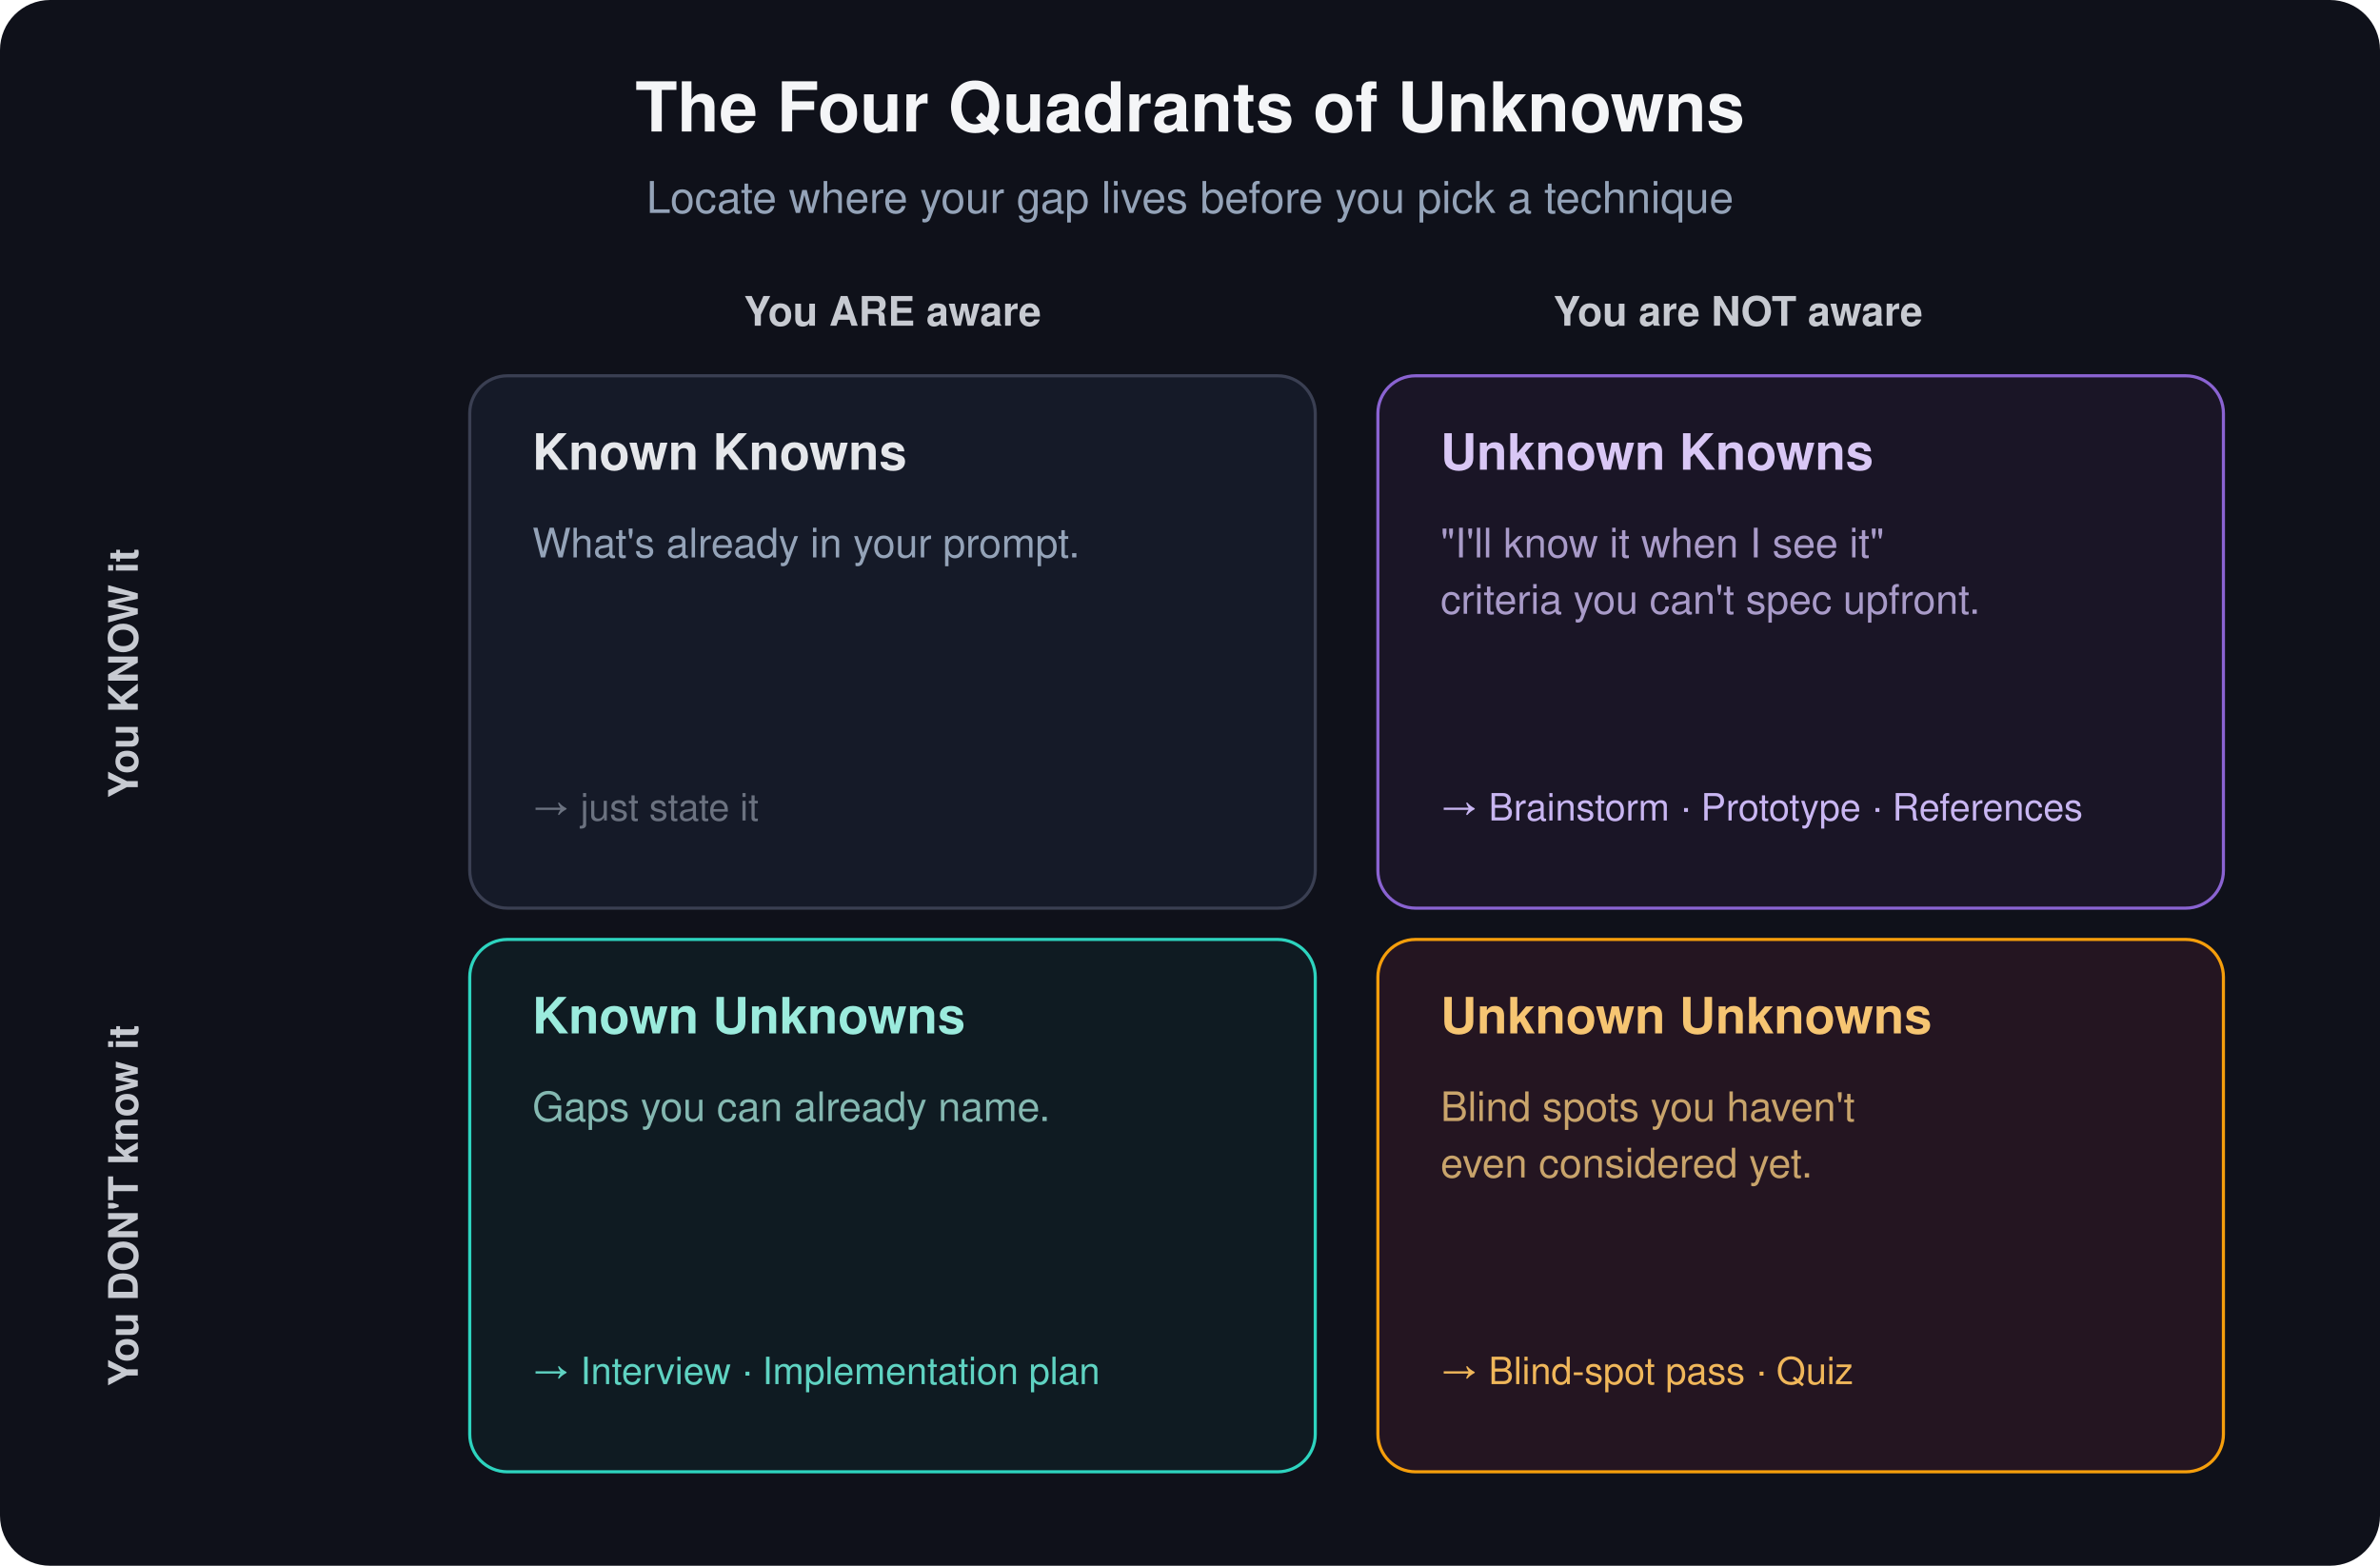
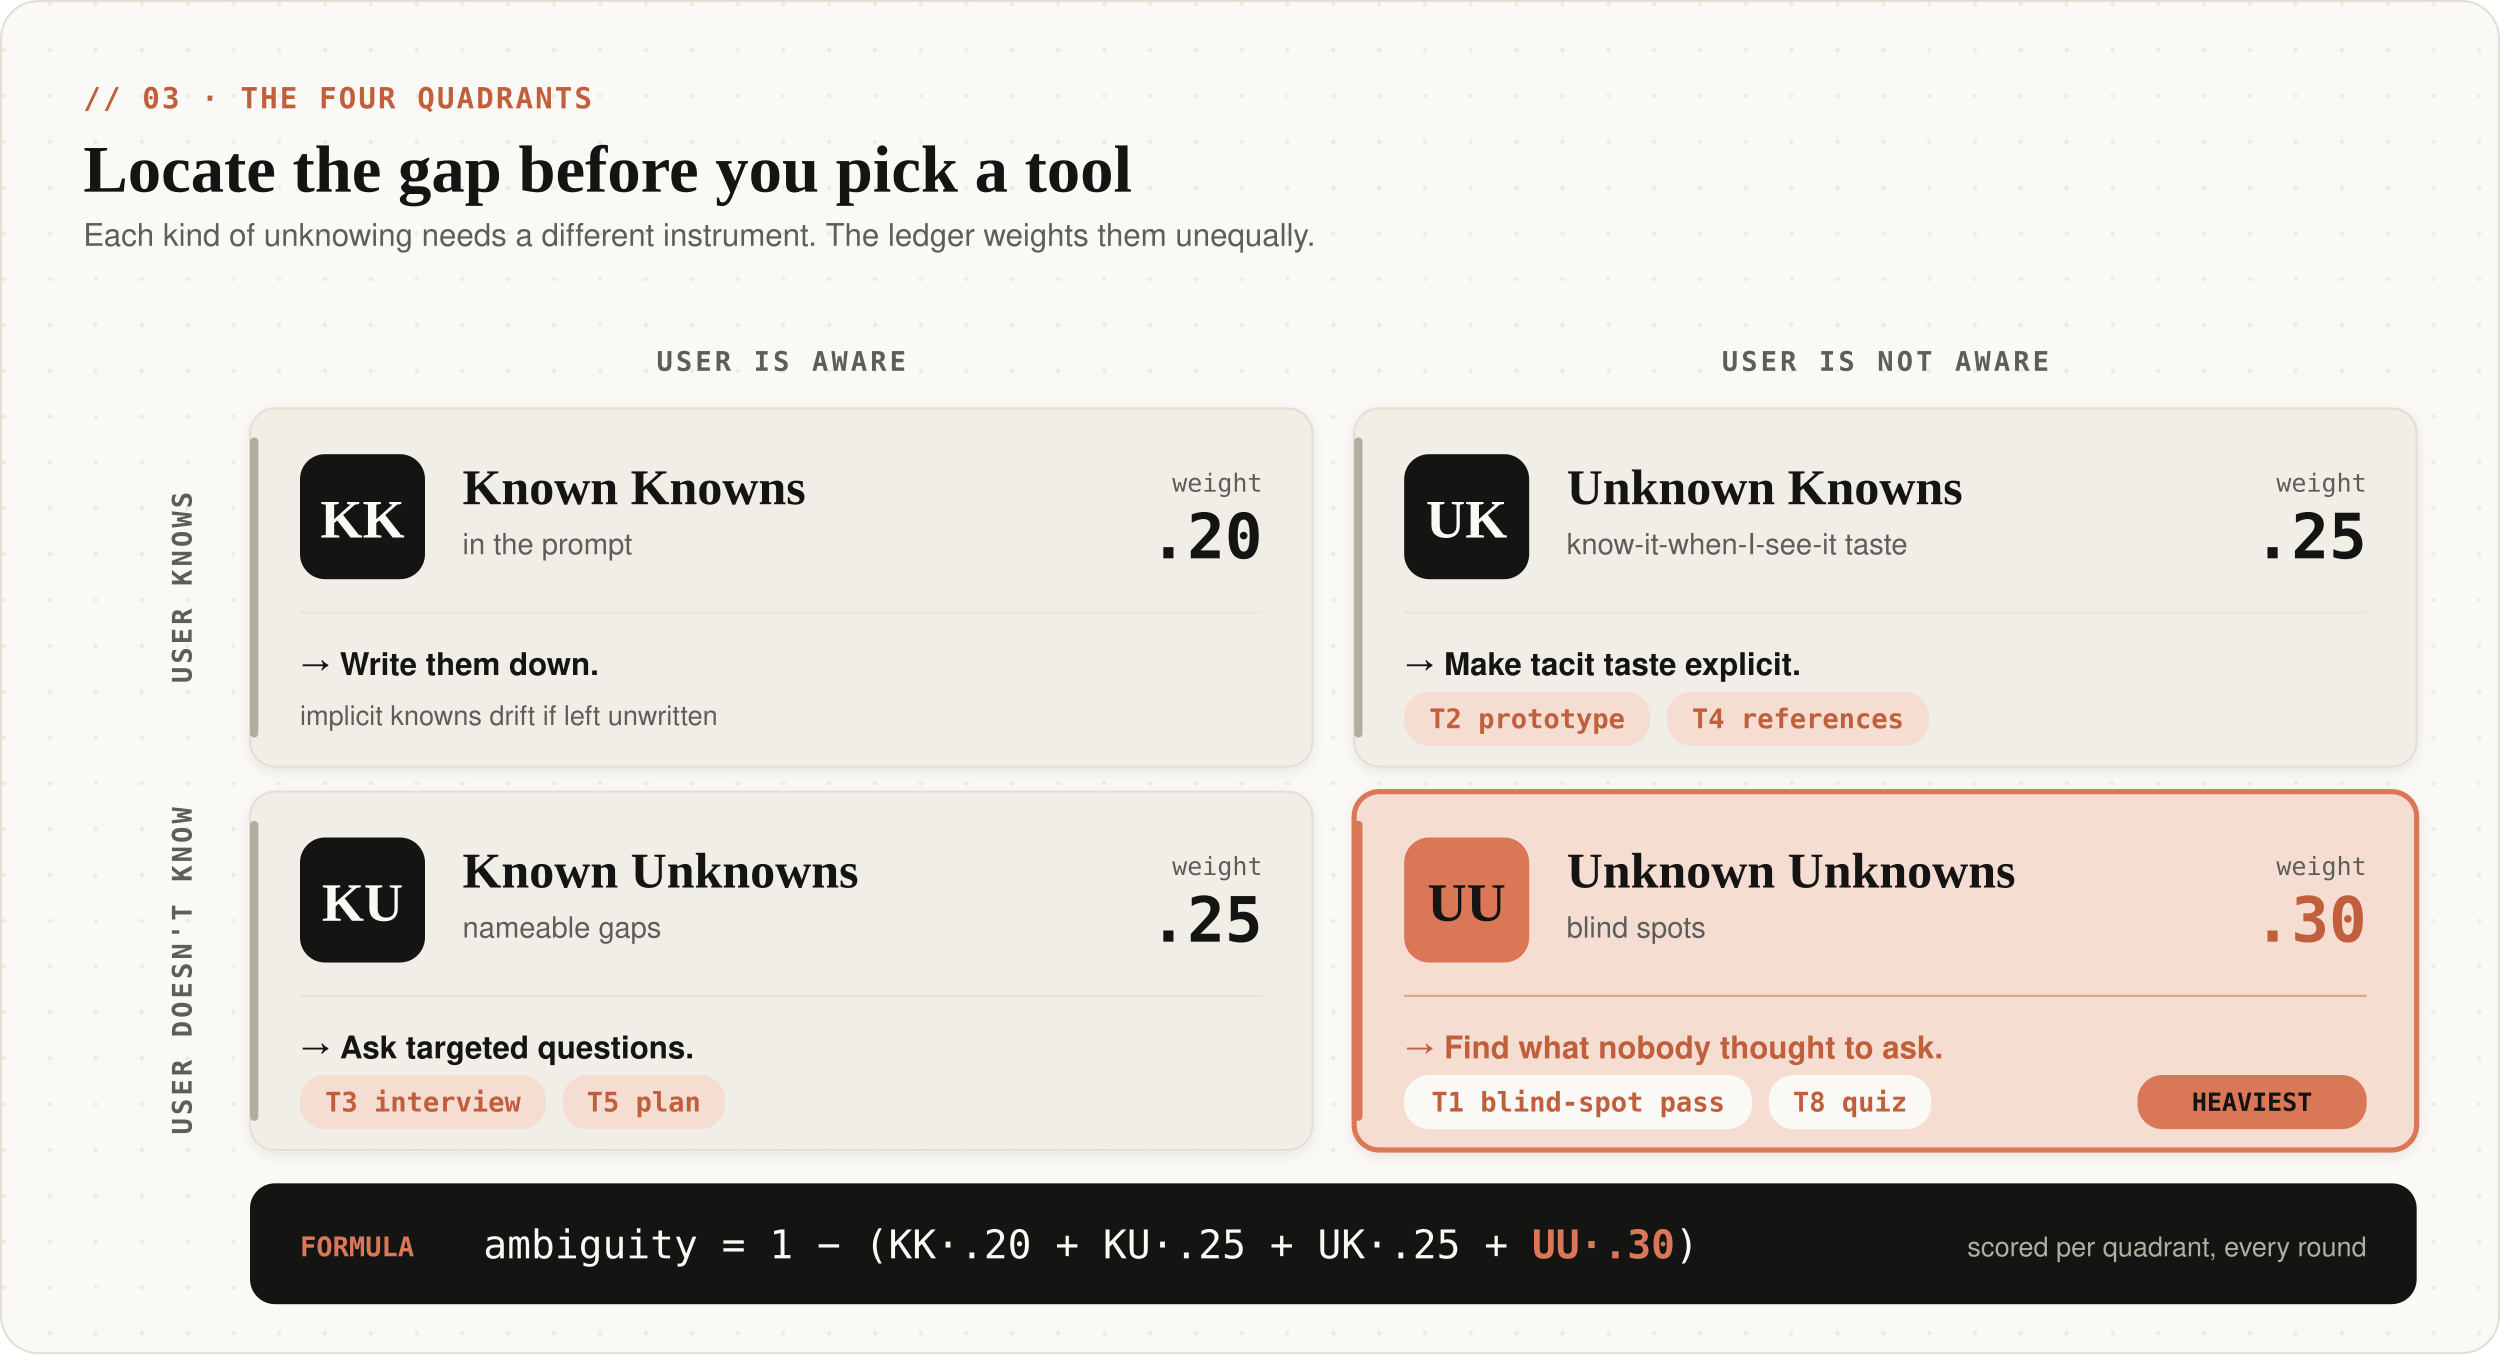
- <svg xmlns="http://www.w3.org/2000/svg" width="760" height="500" viewBox="0 0 760 500" font-family="'Segoe UI',Helvetica,Arial,sans-serif">
-   <rect width="760" height="500" rx="16" fill="#0F111A" />
-   <text x="380" y="42" font-size="22" font-weight="700" fill="#F4F5F7" text-anchor="middle">The Four Quadrants of Unknowns</text>
-   <text x="380" y="68" font-size="14" fill="#94A3B8" text-anchor="middle">Locate where your gap lives before you pick a technique</text>
-   <text x="285" y="104" font-size="13" fill="#C7CAD1" text-anchor="middle" font-weight="600">You ARE aware</text>
-   <text x="555" y="104" font-size="13" fill="#C7CAD1" text-anchor="middle" font-weight="600">You are NOT aware</text>
-   <text x="44" y="215" font-size="13" fill="#C7CAD1" text-anchor="middle" font-weight="600" transform="rotate(-90 44 215)">You KNOW it</text>
-   <text x="44" y="385" font-size="13" fill="#C7CAD1" text-anchor="middle" font-weight="600" transform="rotate(-90 44 385)">You DON'T know it</text>
-   <rect x="150" y="120" width="270" height="170" rx="12" fill="#151A28" stroke="#3A3F52" />
-   <text x="170" y="150" font-size="16" font-weight="700" fill="#E5E7EB">Known Knowns</text>
-   <text x="170" y="178" font-size="13" fill="#94A3B8">What's already in your prompt.</text>
-   <text x="170" y="262" font-size="12" fill="#6B7280">→ just state it</text>
-   <rect x="440" y="120" width="270" height="170" rx="12" fill="#1A1526" stroke="#8A63D2" />
-   <text x="460" y="150" font-size="16" font-weight="700" fill="#D9C7F5">Unknown Knowns</text>
-   <text x="460" y="178" font-size="13" fill="#A99BC9">"I'll know it when I see it"</text>
-   <text x="460" y="196" font-size="13" fill="#A99BC9">criteria you can't spec upfront.</text>
-   <text x="460" y="262" font-size="12" fill="#C9B6F2">→ Brainstorm · Prototype · References</text>
-   <rect x="150" y="300" width="270" height="170" rx="12" fill="#0F1B22" stroke="#2DD4BF" />
-   <text x="170" y="330" font-size="16" font-weight="700" fill="#9BEBDD">Known Unknowns</text>
-   <text x="170" y="358" font-size="13" fill="#84B8B1">Gaps you can already name.</text>
-   <text x="170" y="442" font-size="12" fill="#5FD3C2">→ Interview · Implementation plan</text>
-   <rect x="440" y="300" width="270" height="170" rx="12" fill="#241521" stroke="#F59E0B" />
-   <text x="460" y="330" font-size="16" font-weight="700" fill="#F6C572">Unknown Unknowns</text>
-   <text x="460" y="358" font-size="13" fill="#C9A46B">Blind spots you haven't</text>
-   <text x="460" y="376" font-size="13" fill="#C9A46B">even considered yet.</text>
-   <text x="460" y="442" font-size="12" fill="#F0B75A">→ Blind-spot pass · Quiz</text>
+ <svg xmlns="http://www.w3.org/2000/svg" width="1200" height="650" viewBox="0 0 1200 650" role="img" aria-labelledby="t d">
+   <defs>
+     <marker id="ah" viewBox="0 0 10 10" refX="8" refY="5" markerWidth="8" markerHeight="8" orient="auto-start-reverse">
+       <path d="M1 1L9 5L1 9z" fill="#D97757" />
+     </marker>
+     <marker id="ahc" viewBox="0 0 10 10" refX="8" refY="5" markerWidth="7" markerHeight="7" orient="auto-start-reverse">
+       <path d="M1 1L9 5L1 9z" fill="#B1ADA1" />
+     </marker>
+     <filter id="sh" x="-5%" y="-5%" width="110%" height="120%">
+       <feDropShadow dx="0" dy="2" stdDeviation="3" flood-color="#141413" flood-opacity="0.08" />
+     </filter>
+     <pattern id="dots" width="22" height="22" patternUnits="userSpaceOnUse">
+       <circle cx="2" cy="2" r="1.1" fill="#B1ADA1" opacity="0.35" />
+     </pattern>
+   </defs>
+   <rect x="0.5" y="0.5" width="1199" height="649" rx="18" fill="#FAF9F5" stroke="#E3DFD3" />
+   <rect x="0.5" y="0.5" width="1199" height="649" rx="18" fill="url(#dots)" opacity="0.5" />
+   <text x="40" y="52" font-family="ui-monospace, SFMono-Regular, Menlo, Consolas, monospace" font-size="14" font-weight="700" fill="#C15F3C" letter-spacing="1">// 03 · THE FOUR QUADRANTS</text>
+   <text x="40" y="92" font-family="Georgia, 'Times New Roman', serif" font-size="32" font-weight="700" fill="#141413">Locate the gap before you pick a tool</text>
+   <text x="40" y="118" font-family="-apple-system, 'Segoe UI', Helvetica, Arial, sans-serif" font-size="15" fill="#5E5D59">Each kind of unknowing needs a different instrument. The ledger weights them unequally.</text>
+   <text x="375.0" y="178" font-family="ui-monospace, SFMono-Regular, Menlo, Consolas, monospace" font-size="13" font-weight="700" fill="#5E5D59" text-anchor="middle" letter-spacing="1.5">USER IS AWARE</text>
+   <text x="905.0" y="178" font-family="ui-monospace, SFMono-Regular, Menlo, Consolas, monospace" font-size="13" font-weight="700" fill="#5E5D59" text-anchor="middle" letter-spacing="1.5">USER IS NOT AWARE</text>
+   <text x="92" y="282.0" font-family="ui-monospace, SFMono-Regular, Menlo, Consolas, monospace" font-size="13" font-weight="700" fill="#5E5D59" text-anchor="middle" letter-spacing="1.5" transform="rotate(-90 92 282.0)">USER KNOWS</text>
+   <text x="92" y="466.0" font-family="ui-monospace, SFMono-Regular, Menlo, Consolas, monospace" font-size="13" font-weight="700" fill="#5E5D59" text-anchor="middle" letter-spacing="1.5" transform="rotate(-90 92 466.0)">USER DOESN'T KNOW</text>
+   <rect x="120" y="196" width="510" height="172" rx="12" fill="#F0EEE6" stroke="#E3DFD3" stroke-width="1" filter="url(#sh)" />
+   <rect x="120" y="210" width="4" height="144" rx="2" fill="#B1ADA1" />
+   <rect x="144" y="218" width="60" height="60" rx="12" fill="#141413" />
+   <text x="174" y="258" font-family="Georgia, 'Times New Roman', serif" font-size="26" font-weight="700" fill="#FAF9F5" text-anchor="middle">KK</text>
+   <text x="222" y="242" font-family="Georgia, 'Times New Roman', serif" font-size="24" font-weight="700" fill="#141413">Known Knowns</text>
+   <text x="222" y="266" font-family="-apple-system, 'Segoe UI', Helvetica, Arial, sans-serif" font-size="14" fill="#5E5D59">in the prompt</text>
+   <text x="606" y="236" font-family="ui-monospace, SFMono-Regular, Menlo, Consolas, monospace" font-size="12" fill="#5E5D59" text-anchor="end">weight</text>
+   <text x="606" y="268" font-family="ui-monospace, SFMono-Regular, Menlo, Consolas, monospace" font-size="30" font-weight="700" fill="#141413" text-anchor="end">.20</text>
+   <path d="M144 294H606" stroke="#E3DFD3" stroke-width="1" stroke-opacity="0.6" />
+   <text x="144" y="324" font-family="-apple-system, 'Segoe UI', Helvetica, Arial, sans-serif" font-size="15" font-weight="700" fill="#141413">→ Write them down.</text>
+   <text x="144" y="348" font-family="-apple-system, 'Segoe UI', Helvetica, Arial, sans-serif" font-size="13" fill="#5E5D59">implicit knowns drift if left unwritten</text>
+   <rect x="650" y="196" width="510" height="172" rx="12" fill="#F0EEE6" stroke="#E3DFD3" stroke-width="1" filter="url(#sh)" />
+   <rect x="650" y="210" width="4" height="144" rx="2" fill="#B1ADA1" />
+   <rect x="674" y="218" width="60" height="60" rx="12" fill="#141413" />
+   <text x="704" y="258" font-family="Georgia, 'Times New Roman', serif" font-size="26" font-weight="700" fill="#FAF9F5" text-anchor="middle">UK</text>
+   <text x="752" y="242" font-family="Georgia, 'Times New Roman', serif" font-size="24" font-weight="700" fill="#141413">Unknown Knowns</text>
+   <text x="752" y="266" font-family="-apple-system, 'Segoe UI', Helvetica, Arial, sans-serif" font-size="14" fill="#5E5D59">know-it-when-I-see-it taste</text>
+   <text x="1136" y="236" font-family="ui-monospace, SFMono-Regular, Menlo, Consolas, monospace" font-size="12" fill="#5E5D59" text-anchor="end">weight</text>
+   <text x="1136" y="268" font-family="ui-monospace, SFMono-Regular, Menlo, Consolas, monospace" font-size="30" font-weight="700" fill="#141413" text-anchor="end">.25</text>
+   <path d="M674 294H1136" stroke="#E3DFD3" stroke-width="1" stroke-opacity="0.6" />
+   <text x="674" y="324" font-family="-apple-system, 'Segoe UI', Helvetica, Arial, sans-serif" font-size="15" font-weight="700" fill="#141413">→ Make tacit taste explicit.</text>
+   <rect x="674" y="332" width="118" height="26" rx="12" fill="#F5DDD1" />
+   <text x="733.0" y="349.55" font-family="ui-monospace, SFMono-Regular, Menlo, Consolas, monospace" font-size="13" font-weight="700" fill="#C15F3C" text-anchor="middle">T2 prototype</text>
+   <rect x="800" y="332" width="126" height="26" rx="12" fill="#F5DDD1" />
+   <text x="863.0" y="349.55" font-family="ui-monospace, SFMono-Regular, Menlo, Consolas, monospace" font-size="13" font-weight="700" fill="#C15F3C" text-anchor="middle">T4 references</text>
+   <rect x="120" y="380" width="510" height="172" rx="12" fill="#F0EEE6" stroke="#E3DFD3" stroke-width="1" filter="url(#sh)" />
+   <rect x="120" y="394" width="4" height="144" rx="2" fill="#B1ADA1" />
+   <rect x="144" y="402" width="60" height="60" rx="12" fill="#141413" />
+   <text x="174" y="442" font-family="Georgia, 'Times New Roman', serif" font-size="26" font-weight="700" fill="#FAF9F5" text-anchor="middle">KU</text>
+   <text x="222" y="426" font-family="Georgia, 'Times New Roman', serif" font-size="24" font-weight="700" fill="#141413">Known Unknowns</text>
+   <text x="222" y="450" font-family="-apple-system, 'Segoe UI', Helvetica, Arial, sans-serif" font-size="14" fill="#5E5D59">nameable gaps</text>
+   <text x="606" y="420" font-family="ui-monospace, SFMono-Regular, Menlo, Consolas, monospace" font-size="12" fill="#5E5D59" text-anchor="end">weight</text>
+   <text x="606" y="452" font-family="ui-monospace, SFMono-Regular, Menlo, Consolas, monospace" font-size="30" font-weight="700" fill="#141413" text-anchor="end">.25</text>
+   <path d="M144 478H606" stroke="#E3DFD3" stroke-width="1" stroke-opacity="0.6" />
+   <text x="144" y="508" font-family="-apple-system, 'Segoe UI', Helvetica, Arial, sans-serif" font-size="15" font-weight="700" fill="#141413">→ Ask targeted questions.</text>
+   <rect x="144" y="516" width="118" height="26" rx="12" fill="#F5DDD1" />
+   <text x="203.0" y="533.55" font-family="ui-monospace, SFMono-Regular, Menlo, Consolas, monospace" font-size="13" font-weight="700" fill="#C15F3C" text-anchor="middle">T3 interview</text>
+   <rect x="270" y="516" width="78" height="26" rx="12" fill="#F5DDD1" />
+   <text x="309.0" y="533.55" font-family="ui-monospace, SFMono-Regular, Menlo, Consolas, monospace" font-size="13" font-weight="700" fill="#C15F3C" text-anchor="middle">T5 plan</text>
+   <rect x="650" y="380" width="510" height="172" rx="12" fill="#F5DDD1" stroke="#D97757" stroke-width="2.5" filter="url(#sh)" />
+   <rect x="650" y="394" width="4" height="144" rx="2" fill="#D97757" />
+   <rect x="674" y="402" width="60" height="60" rx="12" fill="#D97757" />
+   <text x="704" y="442" font-family="Georgia, 'Times New Roman', serif" font-size="26" font-weight="700" fill="#141413" text-anchor="middle">UU</text>
+   <text x="752" y="426" font-family="Georgia, 'Times New Roman', serif" font-size="24" font-weight="700" fill="#141413">Unknown Unknowns</text>
+   <text x="752" y="450" font-family="-apple-system, 'Segoe UI', Helvetica, Arial, sans-serif" font-size="14" fill="#5E5D59">blind spots</text>
+   <text x="1136" y="420" font-family="ui-monospace, SFMono-Regular, Menlo, Consolas, monospace" font-size="12" fill="#5E5D59" text-anchor="end">weight</text>
+   <text x="1136" y="452" font-family="ui-monospace, SFMono-Regular, Menlo, Consolas, monospace" font-size="30" font-weight="700" fill="#C15F3C" text-anchor="end">.30</text>
+   <path d="M674 478H1136" stroke="#D97757" stroke-width="1" stroke-opacity="0.6" />
+   <text x="674" y="508" font-family="-apple-system, 'Segoe UI', Helvetica, Arial, sans-serif" font-size="15" font-weight="700" fill="#C15F3C">→ Find what nobody thought to ask.</text>
+   <rect x="674" y="516" width="167" height="26" rx="12" fill="#FAF9F5" />
+   <text x="757.5" y="533.55" font-family="ui-monospace, SFMono-Regular, Menlo, Consolas, monospace" font-size="13" font-weight="700" fill="#C15F3C" text-anchor="middle">T1 blind-spot pass</text>
+   <rect x="849" y="516" width="78" height="26" rx="12" fill="#FAF9F5" />
+   <text x="888.0" y="533.55" font-family="ui-monospace, SFMono-Regular, Menlo, Consolas, monospace" font-size="13" font-weight="700" fill="#C15F3C" text-anchor="middle">T8 quiz</text>
+   <rect x="1026" y="516" width="110" height="26" rx="12" fill="#D97757" />
+   <text x="1081.0" y="533.2" font-family="ui-monospace, SFMono-Regular, Menlo, Consolas, monospace" font-size="12" font-weight="700" fill="#141413" text-anchor="middle">HEAVIEST</text>
+   <rect x="120" y="568" width="1040" height="58" rx="12" fill="#141413" />
+   <text x="144" y="603" font-family="ui-monospace, SFMono-Regular, Menlo, Consolas, monospace" font-size="13" fill="#D97757" font-weight="700">FORMULA</text>
+   <text x="232" y="604" font-family="ui-monospace, SFMono-Regular, Menlo, Consolas, monospace" font-size="19" fill="#FAF9F5">ambiguity = 1 − (KK·.20 + KU·.25 + UK·.25 + <tspan fill="#D97757" font-weight="700">UU·.30</tspan>)</text>
+   <text x="1136" y="603" font-family="-apple-system, 'Segoe UI', Helvetica, Arial, sans-serif" font-size="13" fill="#B1ADA1" text-anchor="end">scored per quadrant, every round</text>
</svg>
